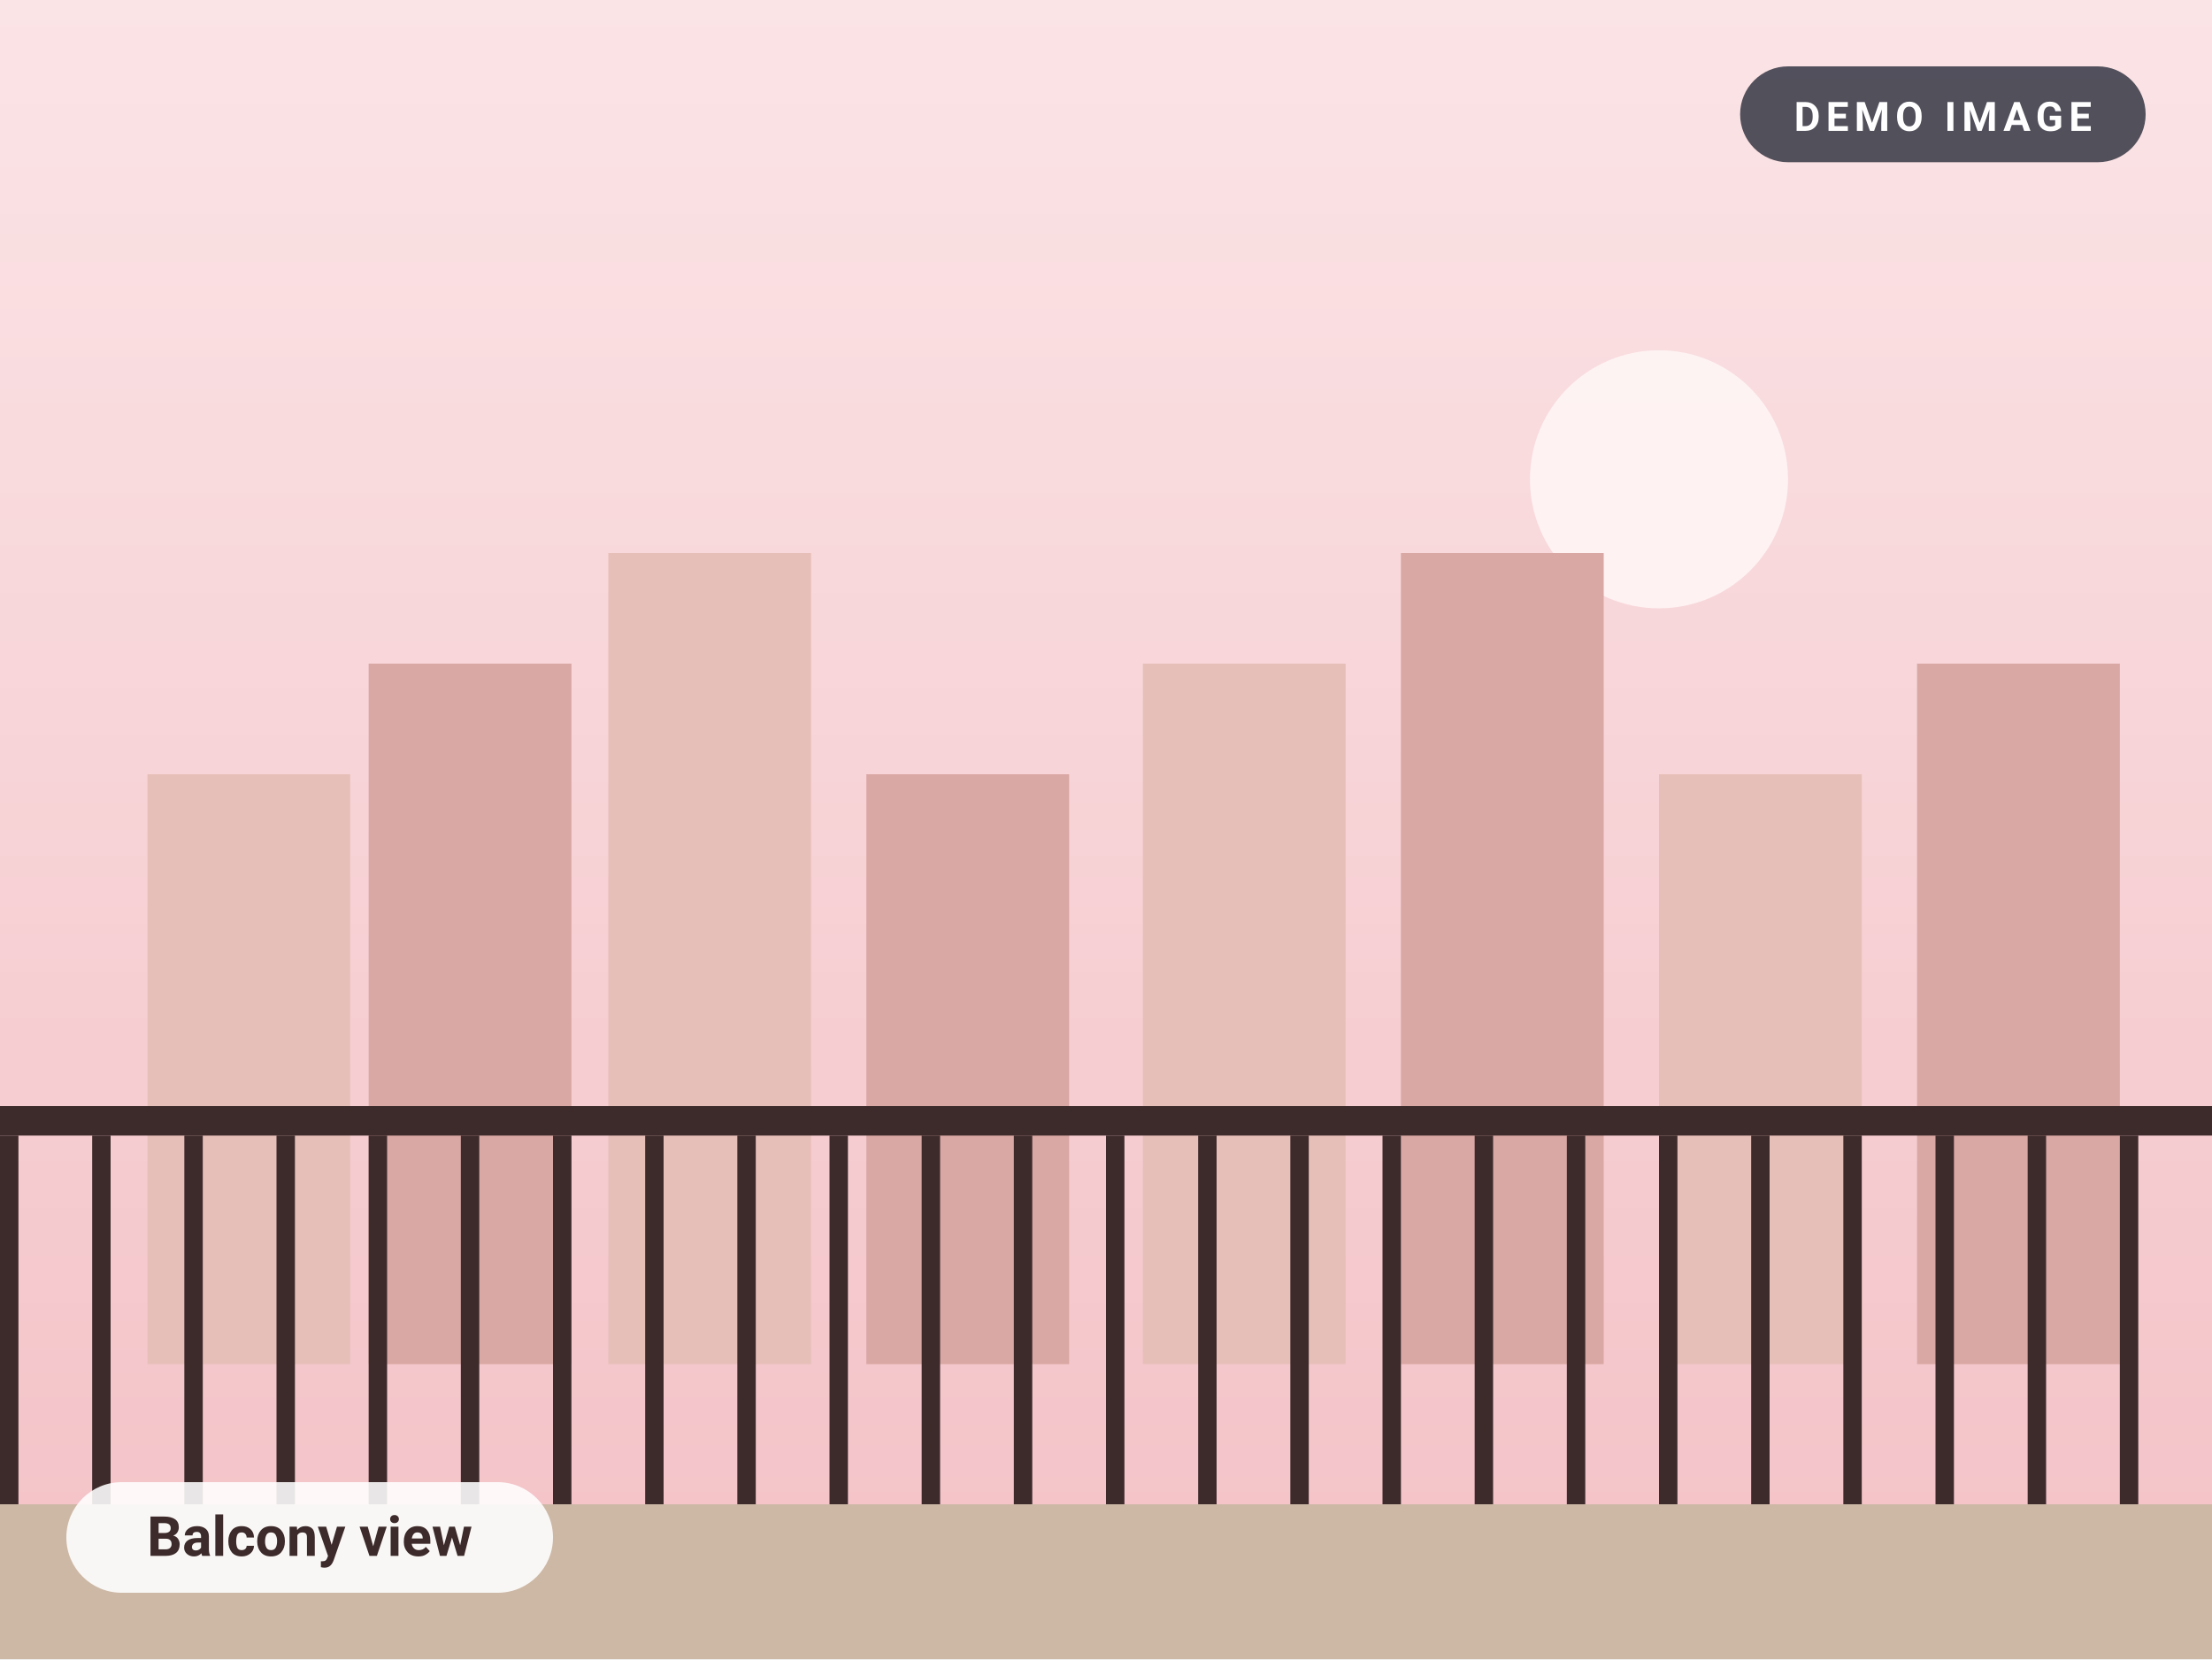
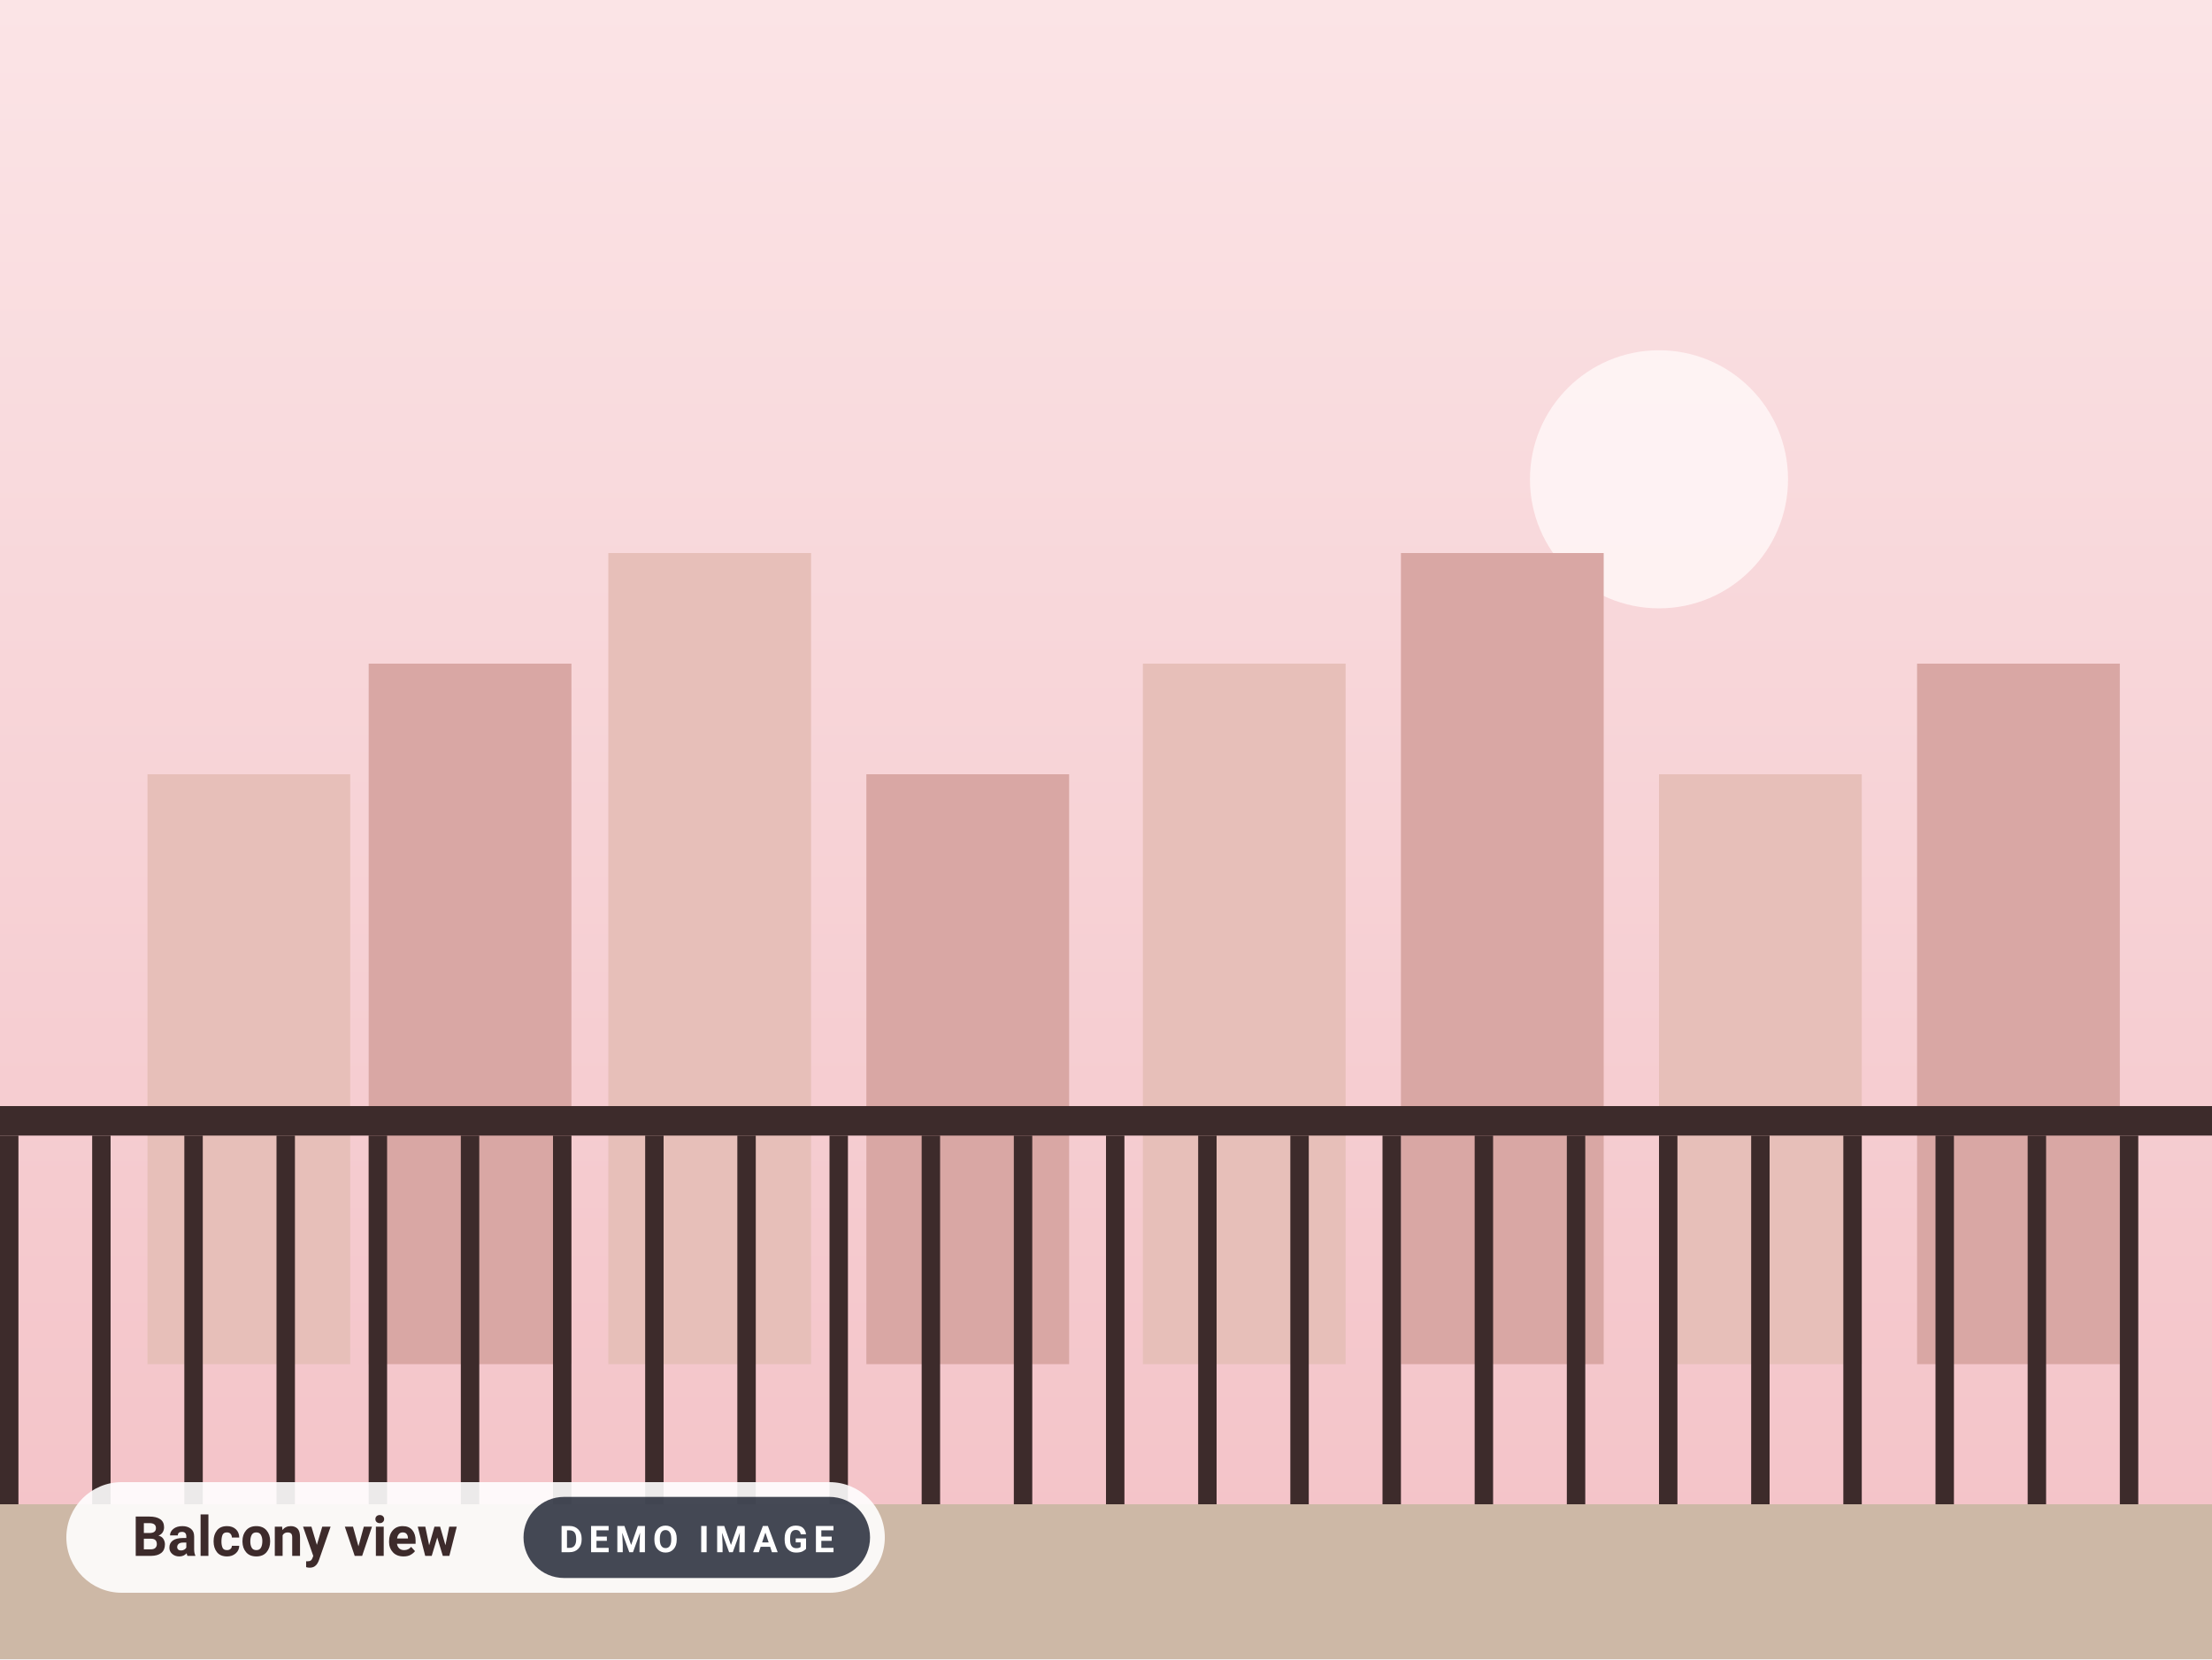
<svg xmlns="http://www.w3.org/2000/svg" viewBox="0 0 1200 900" width="1200" height="900" role="img" aria-label="Balcony view (demo image)">
  <defs>
    <linearGradient id="bg" x1="0" y1="0" x2="0" y2="1">
      <stop offset="0" stop-color="#fbe4e6" />
      <stop offset="1" stop-color="#f3c1c6" />
    </linearGradient>
  </defs>
  <rect width="1200" height="900" fill="url(#bg)" />
  <circle cx="900" cy="260" r="70" fill="#fff5f5" fill-opacity="0.9" />
  <rect x="80" y="420" width="110" height="320" fill="#e7bfb9" />
  <rect x="200" y="360" width="110" height="380" fill="#d9a7a4" />
  <rect x="330" y="300" width="110" height="440" fill="#e7bfb9" />
  <rect x="470" y="420" width="110" height="320" fill="#d9a7a4" />
  <rect x="620" y="360" width="110" height="380" fill="#e7bfb9" />
  <rect x="760" y="300" width="110" height="440" fill="#d9a7a4" />
  <rect x="900" y="420" width="110" height="320" fill="#e7bfb9" />
  <rect x="1040" y="360" width="110" height="380" fill="#d9a7a4" />
  <rect x="0" y="600" width="1200" height="16" fill="#3d2b2b" />
  <rect x="0" y="616" width="10" height="200" fill="#3d2b2b" />
  <rect x="50" y="616" width="10" height="200" fill="#3d2b2b" />
  <rect x="100" y="616" width="10" height="200" fill="#3d2b2b" />
  <rect x="150" y="616" width="10" height="200" fill="#3d2b2b" />
  <rect x="200" y="616" width="10" height="200" fill="#3d2b2b" />
  <rect x="250" y="616" width="10" height="200" fill="#3d2b2b" />
  <rect x="300" y="616" width="10" height="200" fill="#3d2b2b" />
  <rect x="350" y="616" width="10" height="200" fill="#3d2b2b" />
  <rect x="400" y="616" width="10" height="200" fill="#3d2b2b" />
  <rect x="450" y="616" width="10" height="200" fill="#3d2b2b" />
  <rect x="500" y="616" width="10" height="200" fill="#3d2b2b" />
  <rect x="550" y="616" width="10" height="200" fill="#3d2b2b" />
  <rect x="600" y="616" width="10" height="200" fill="#3d2b2b" />
  <rect x="650" y="616" width="10" height="200" fill="#3d2b2b" />
  <rect x="700" y="616" width="10" height="200" fill="#3d2b2b" />
  <rect x="750" y="616" width="10" height="200" fill="#3d2b2b" />
  <rect x="800" y="616" width="10" height="200" fill="#3d2b2b" />
  <rect x="850" y="616" width="10" height="200" fill="#3d2b2b" />
  <rect x="900" y="616" width="10" height="200" fill="#3d2b2b" />
  <rect x="950" y="616" width="10" height="200" fill="#3d2b2b" />
  <rect x="1000" y="616" width="10" height="200" fill="#3d2b2b" />
  <rect x="1050" y="616" width="10" height="200" fill="#3d2b2b" />
  <rect x="1100" y="616" width="10" height="200" fill="#3d2b2b" />
  <rect x="1150" y="616" width="10" height="200" fill="#3d2b2b" />
  <rect x="1200" y="616" width="10" height="200" fill="#3d2b2b" />
  <rect x="0" y="816" width="1200" height="84" fill="#cdb8a6" />
  <g font-family="system-ui, -apple-system, Segoe UI, Roboto, sans-serif">
-     <rect x="36" y="804" width="264" height="60" rx="30" fill="#ffffff" fill-opacity="0.88" />
-     <text x="168" y="844" text-anchor="middle" font-size="30" font-weight="600" fill="#3d2b2b">Balcony view</text>
-     <rect x="944" y="36" width="220" height="52" rx="26" fill="#111827" fill-opacity="0.72" />
-     <text x="1054" y="71" text-anchor="middle" font-size="22" font-weight="700" letter-spacing="3" fill="#ffffff">DEMO IMAGE</text>
+     <rect x="36" y="804" width="444" height="60" rx="30" fill="#ffffff" fill-opacity="0.9" />
+     <text x="160" y="844" text-anchor="middle" font-size="30" font-weight="600" fill="#3d2b2b">Balcony view</text>
+     <rect x="284" y="812" width="188" height="44" rx="22" fill="#111827" fill-opacity="0.78" />
+     <text x="378" y="842" text-anchor="middle" font-size="20" font-weight="700" letter-spacing="3" fill="#ffffff">DEMO IMAGE</text>
  </g>
</svg>
